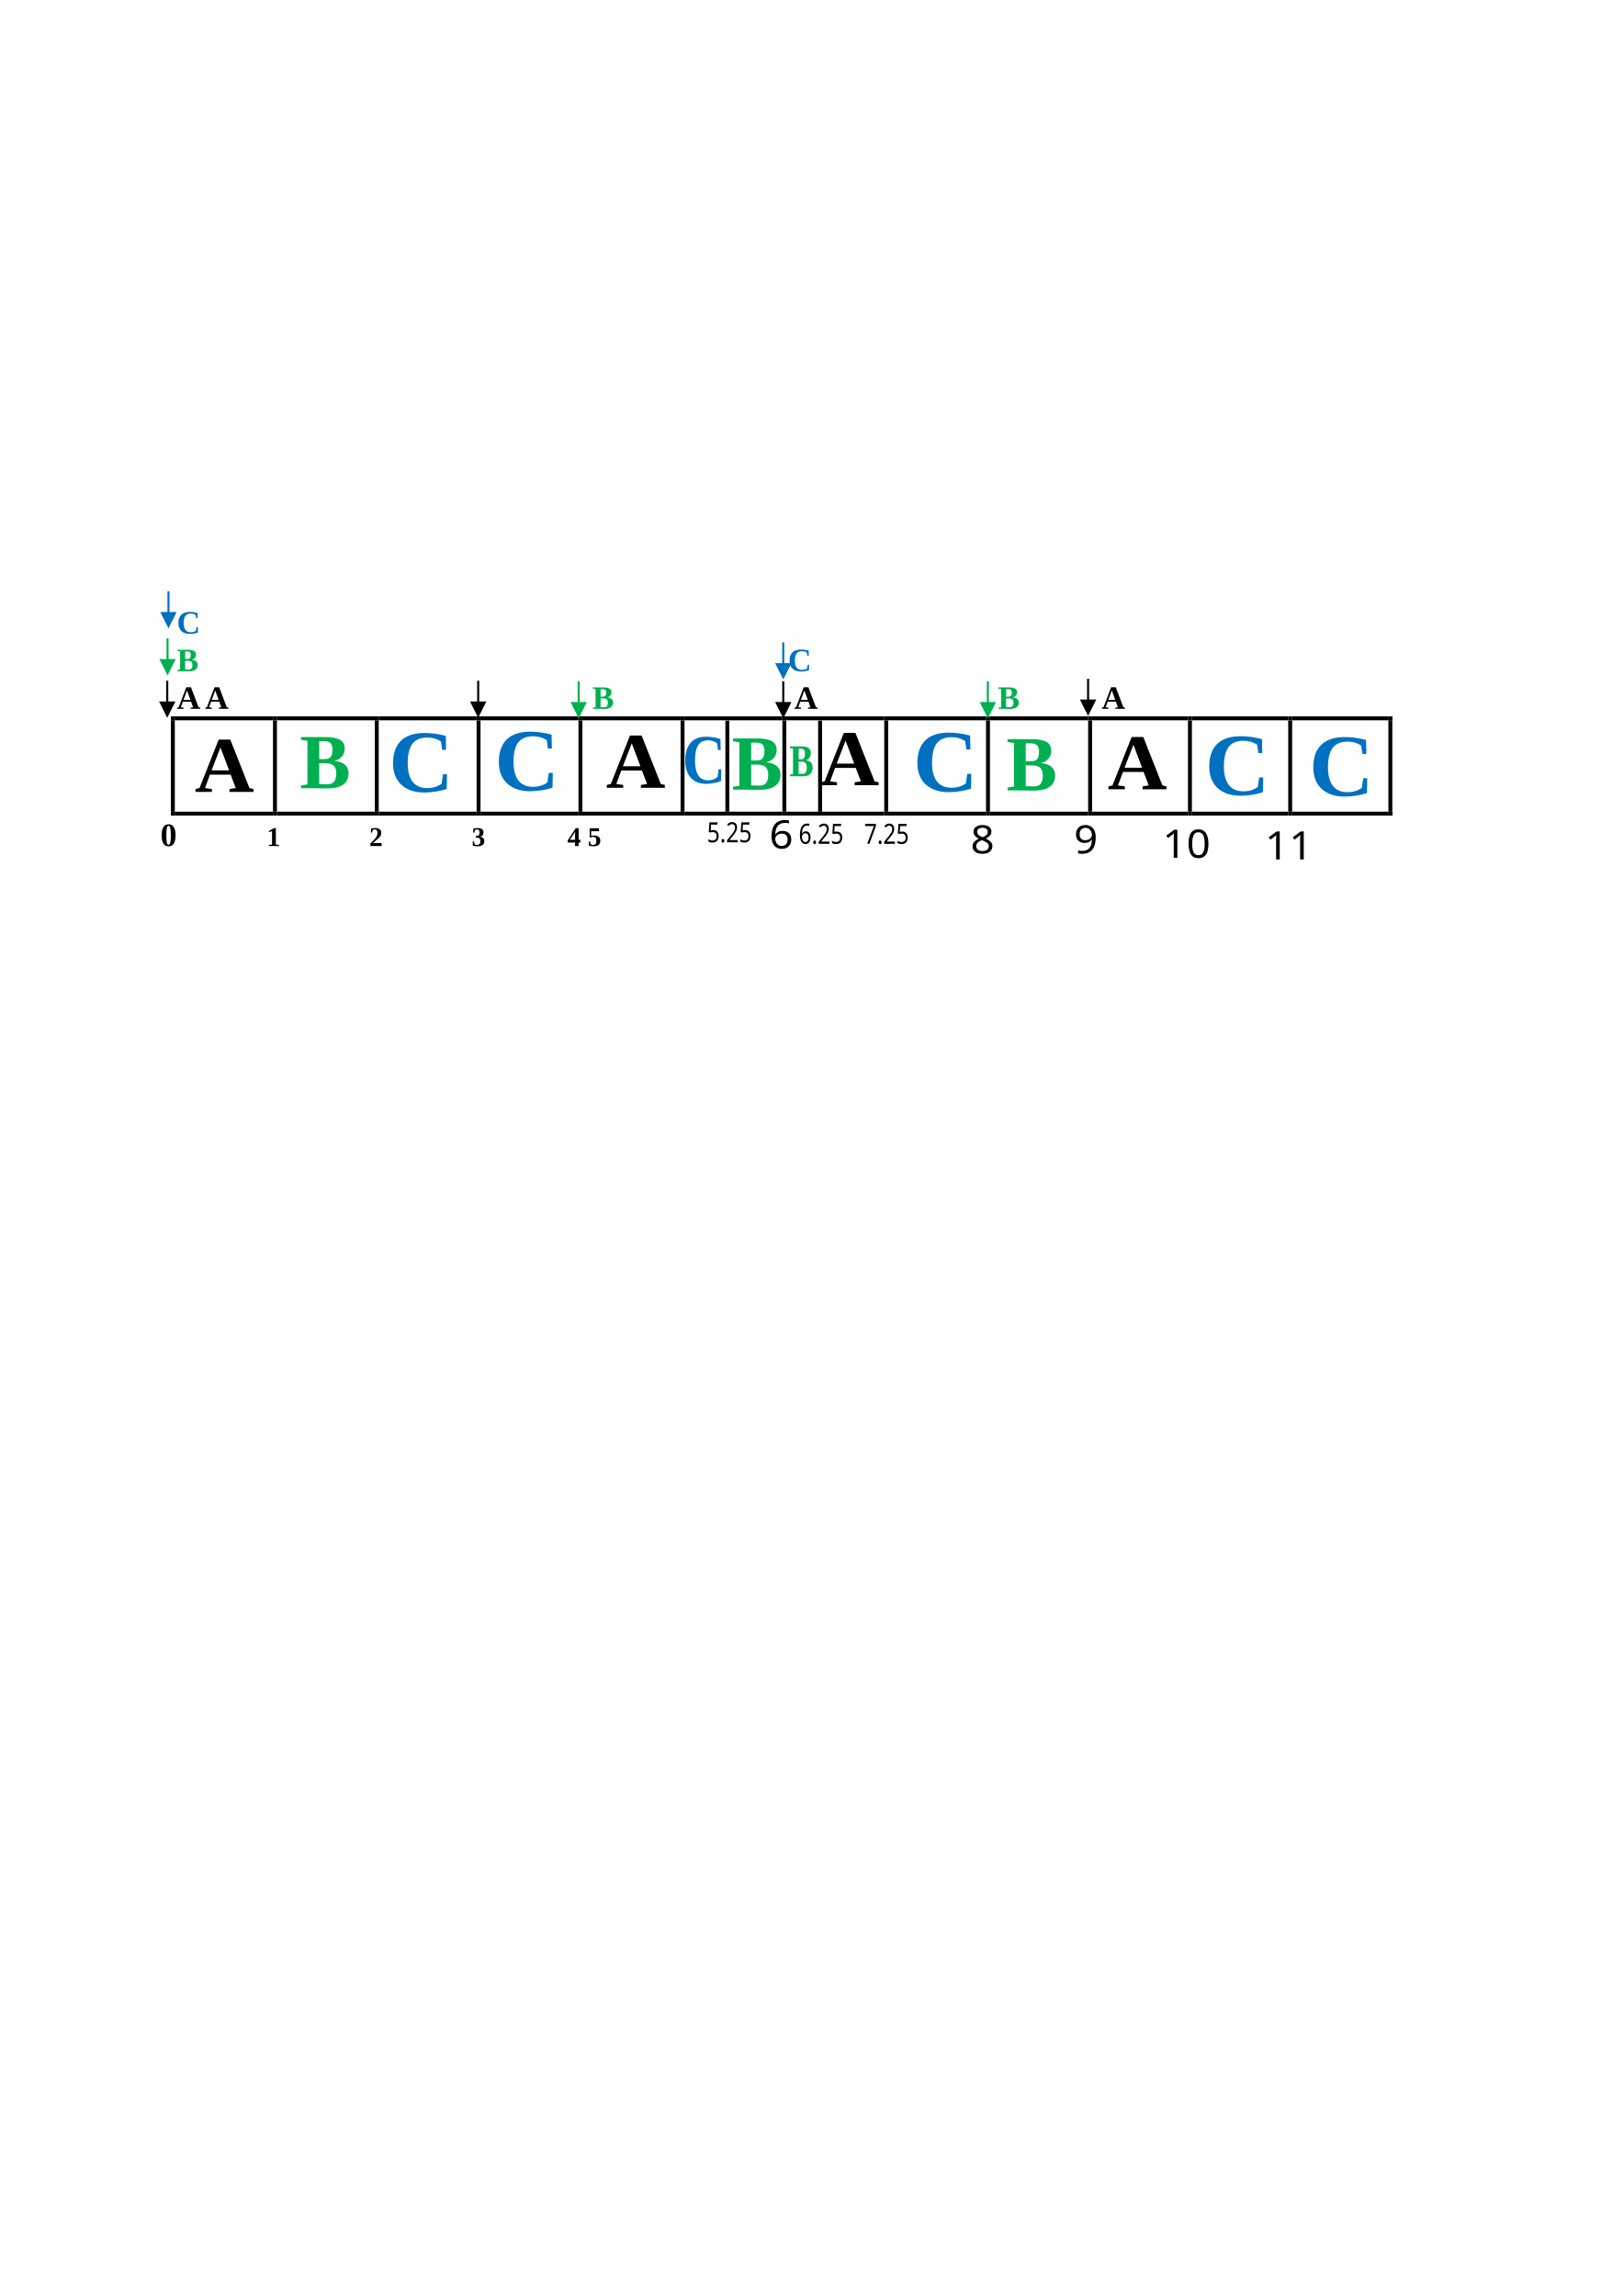
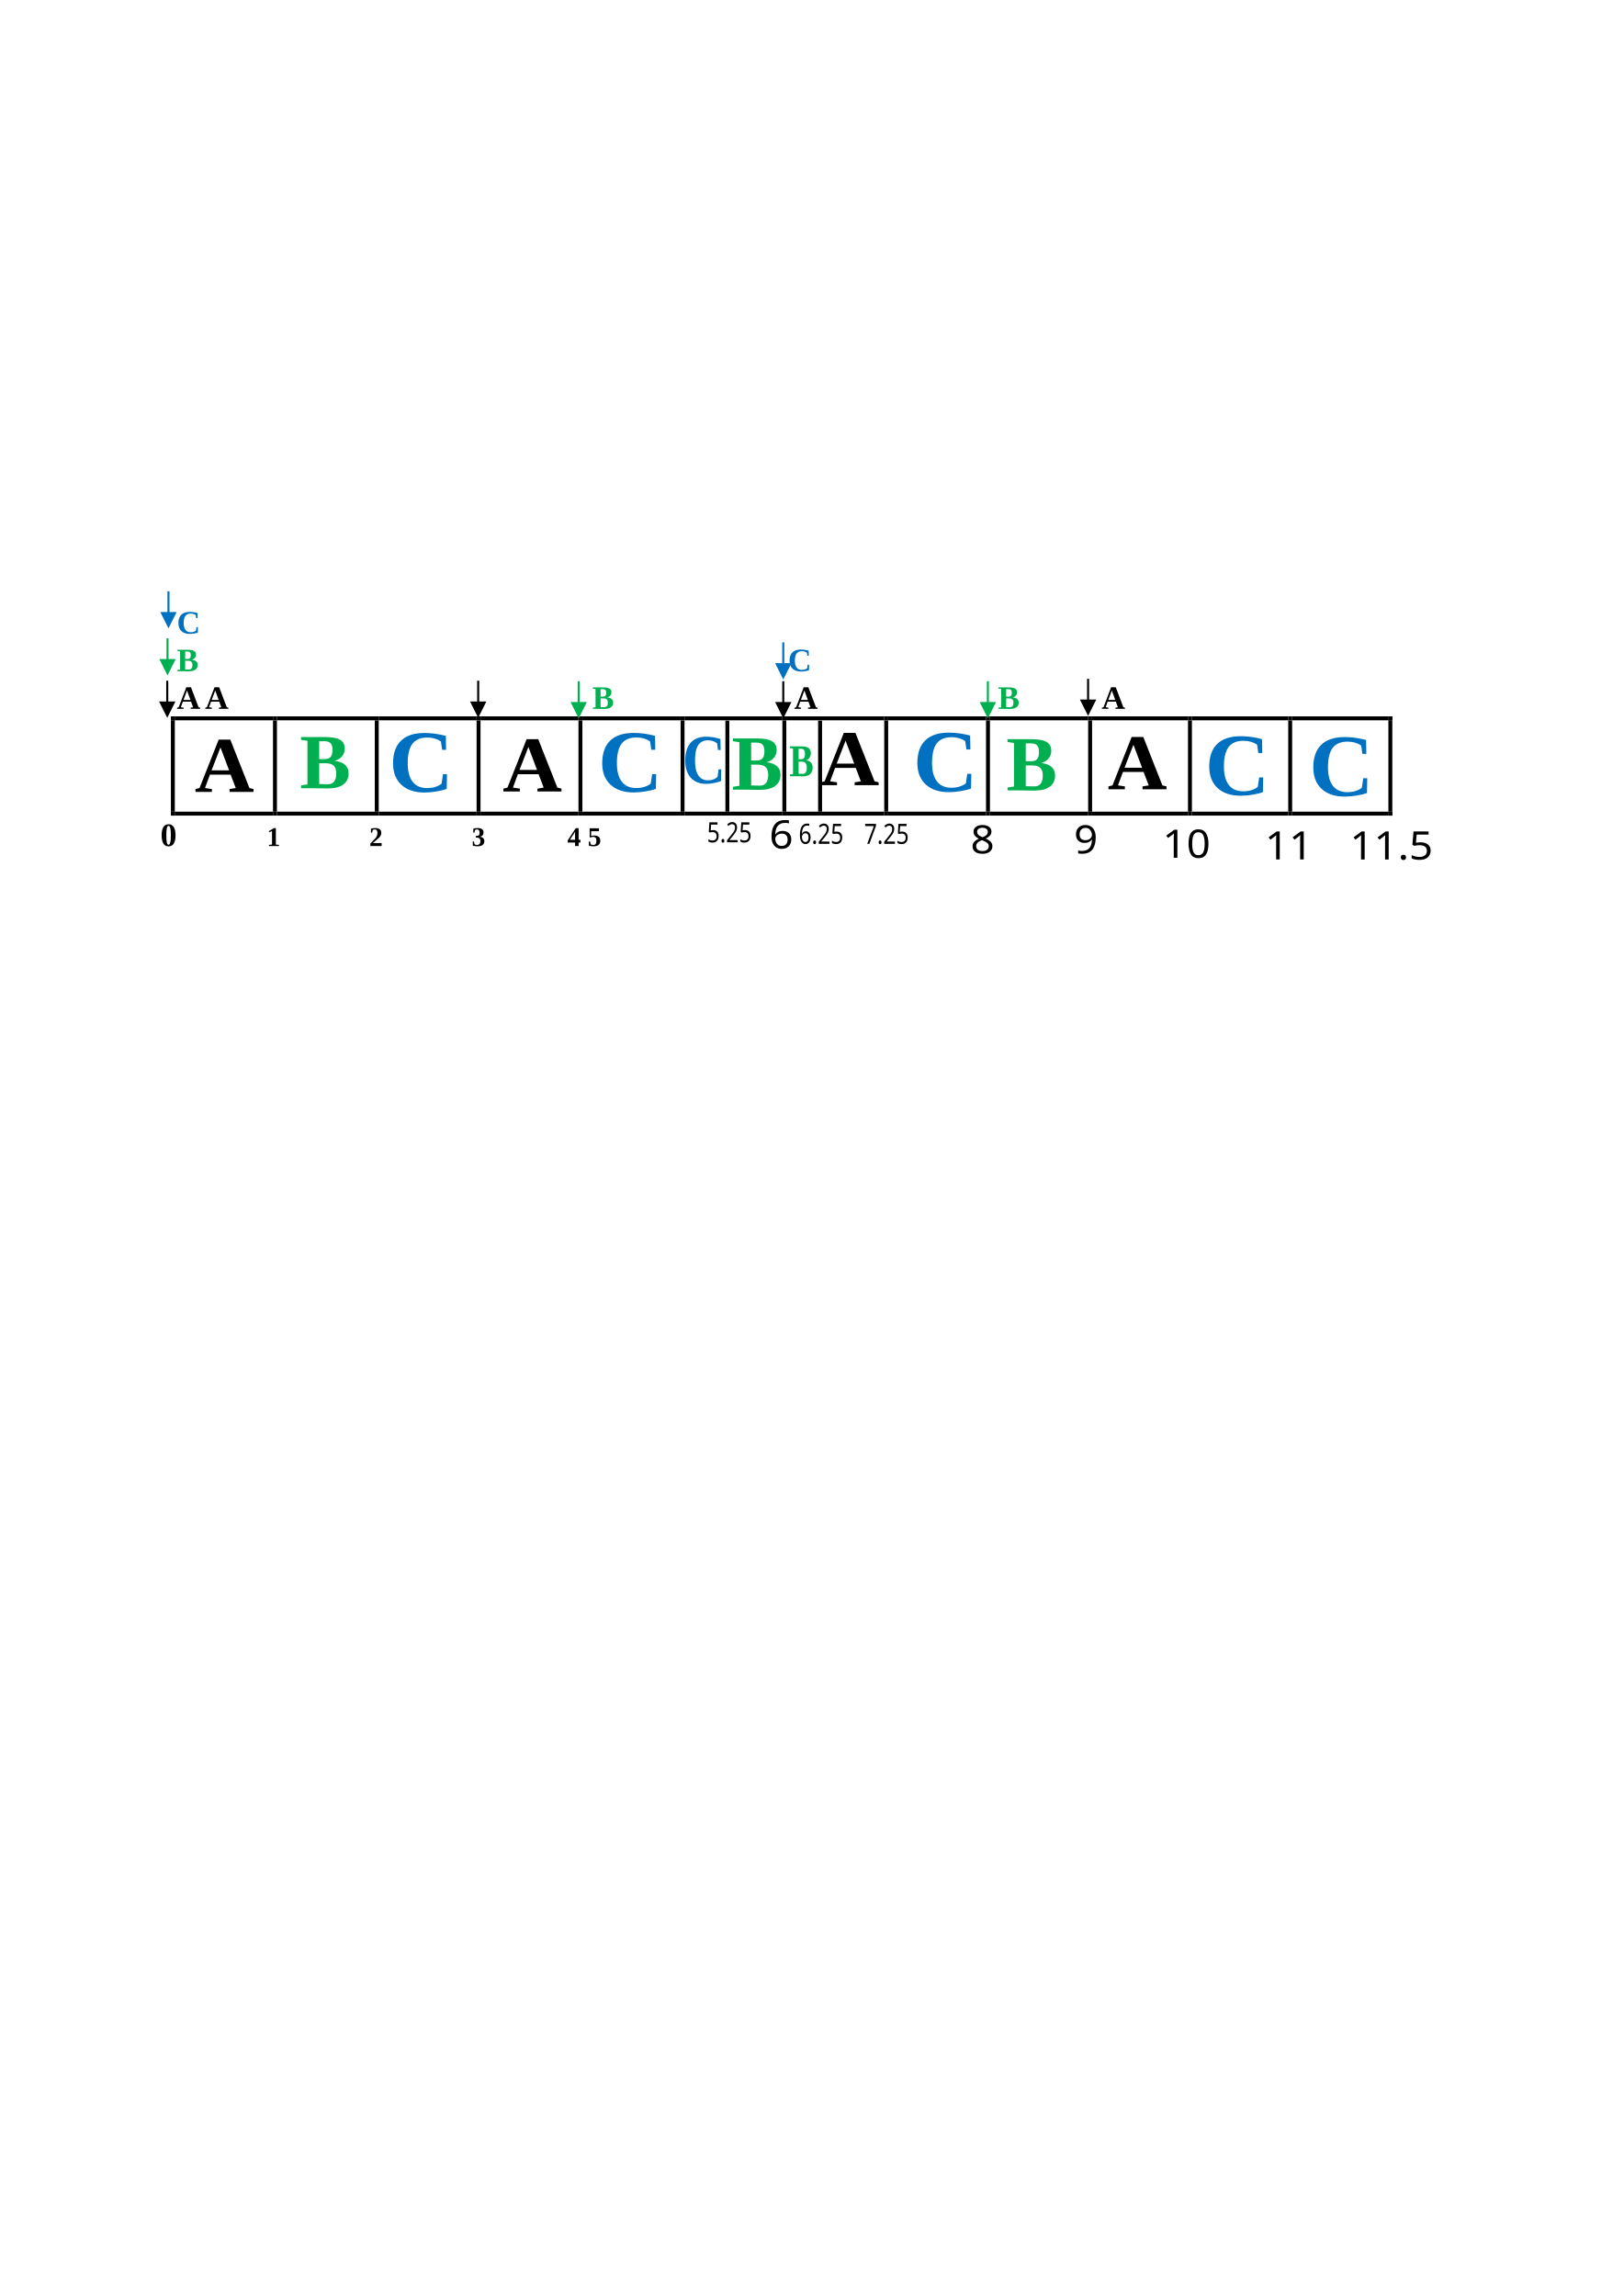
<svg xmlns="http://www.w3.org/2000/svg" version="1.1" id="svg2" xml:space="preserve" width="793.701" height="1122.52" viewBox="0 0 793.701 1122.52">
  <defs id="defs6">
    <clipPath clipPathUnits="userSpaceOnUse" id="clipPath92">
      <path d="M 0,0 H 467.76 V 113.387 H 0 Z" id="path90" />
    </clipPath>
    <clipPath clipPathUnits="userSpaceOnUse" id="clipPath100">
      <path d="M 0,0 H 595.32 V 255.12 H 0 Z" id="path98" />
    </clipPath>
    <clipPath clipPathUnits="userSpaceOnUse" id="clipPath104">
      <path d="m 79.23,94.005 h 35.88 v 33.51 H 79.23 Z" id="path102" style="clip-rule:evenodd" />
    </clipPath>
    <clipPath clipPathUnits="userSpaceOnUse" id="clipPath108">
      <path d="m 79.224,94.008 h 35.88 v 33.504 h -35.88 z" id="path106" style="clip-rule:evenodd" />
    </clipPath>
    <clipPath clipPathUnits="userSpaceOnUse" id="clipPath112">
      <path d="m 116.67,94.005 h 35.76 v 33.51 h -35.76 z" id="path110" style="clip-rule:evenodd" />
    </clipPath>
    <clipPath clipPathUnits="userSpaceOnUse" id="clipPath116">
      <path d="m 116.66,94.008 h 35.76 v 33.504 h -35.76 z" id="path114" style="clip-rule:evenodd" />
    </clipPath>
    <clipPath clipPathUnits="userSpaceOnUse" id="clipPath120">
      <path d="m 153.99,94.005 h 35.88 v 33.51 h -35.88 z" id="path118" style="clip-rule:evenodd" />
    </clipPath>
    <clipPath clipPathUnits="userSpaceOnUse" id="clipPath124">
      <path d="m 153.98,94.008 h 35.88 v 33.504 h -35.88 z" id="path122" style="clip-rule:evenodd" />
    </clipPath>
    <clipPath clipPathUnits="userSpaceOnUse" id="clipPath128">
      <path d="m 191.31,94.005 h 35.895 v 33.51 H 191.31 Z" id="path126" style="clip-rule:evenodd" />
    </clipPath>
    <clipPath clipPathUnits="userSpaceOnUse" id="clipPath132">
      <path d="m 191.3,94.008 h 35.904 v 33.504 H 191.3 Z" id="path130" style="clip-rule:evenodd" />
    </clipPath>
    <clipPath clipPathUnits="userSpaceOnUse" id="clipPath136">
      <path d="m 228.65,94.005 h 35.88 v 33.51 h -35.88 z" id="path134" style="clip-rule:evenodd" />
    </clipPath>
    <clipPath clipPathUnits="userSpaceOnUse" id="clipPath140">
      <path d="m 228.65,94.008 h 35.88 v 33.504 h -35.88 z" id="path138" style="clip-rule:evenodd" />
    </clipPath>
    <clipPath clipPathUnits="userSpaceOnUse" id="clipPath144">
      <path d="m 266.09,94.005 h 35.76 v 33.51 h -35.76 z" id="path142" style="clip-rule:evenodd" />
    </clipPath>
    <clipPath clipPathUnits="userSpaceOnUse" id="clipPath148">
      <path d="m 266.09,94.008 h 35.76 v 33.504 h -35.76 z" id="path146" style="clip-rule:evenodd" />
    </clipPath>
    <clipPath clipPathUnits="userSpaceOnUse" id="clipPath152">
      <path d="m 303.41,94.005 h 35.91 v 33.51 h -35.91 z" id="path150" style="clip-rule:evenodd" />
    </clipPath>
    <clipPath clipPathUnits="userSpaceOnUse" id="clipPath156">
      <path d="m 303.41,94.008 h 35.904 v 33.504 H 303.41 Z" id="path154" style="clip-rule:evenodd" />
    </clipPath>
    <clipPath clipPathUnits="userSpaceOnUse" id="clipPath160">
      <path d="m 340.76,94.005 h 35.88 v 33.51 h -35.88 z" id="path158" style="clip-rule:evenodd" />
    </clipPath>
    <clipPath clipPathUnits="userSpaceOnUse" id="clipPath164">
      <path d="m 340.75,94.008 h 35.88 v 33.504 h -35.88 z" id="path162" style="clip-rule:evenodd" />
    </clipPath>
    <clipPath clipPathUnits="userSpaceOnUse" id="clipPath168">
      <path d="m 378.08,94.005 h 35.88 v 33.51 h -35.88 z" id="path166" style="clip-rule:evenodd" />
    </clipPath>
    <clipPath clipPathUnits="userSpaceOnUse" id="clipPath172">
      <path d="m 378.07,94.008 h 35.88 v 33.504 h -35.88 z" id="path170" style="clip-rule:evenodd" />
    </clipPath>
    <clipPath clipPathUnits="userSpaceOnUse" id="clipPath176">
      <path d="m 415.52,94.005 h 35.16 v 33.51 h -35.16 z" id="path174" style="clip-rule:evenodd" />
    </clipPath>
    <clipPath clipPathUnits="userSpaceOnUse" id="clipPath180">
      <path d="m 415.51,94.008 h 35.16 v 33.504 h -35.16 z" id="path178" style="clip-rule:evenodd" />
    </clipPath>
    <clipPath clipPathUnits="userSpaceOnUse" id="clipPath184">
      <path d="m 452.12,94.005 h 35.295 v 33.51 H 452.12 Z" id="path182" style="clip-rule:evenodd" />
    </clipPath>
    <clipPath clipPathUnits="userSpaceOnUse" id="clipPath188">
      <path d="m 452.11,94.008 h 35.304 v 33.504 H 452.11 Z" id="path186" style="clip-rule:evenodd" />
    </clipPath>
    <clipPath clipPathUnits="userSpaceOnUse" id="clipPath192">
      <path d="m 488.85,94.005 h 35.28 v 33.51 h -35.28 z" id="path190" style="clip-rule:evenodd" />
    </clipPath>
    <clipPath clipPathUnits="userSpaceOnUse" id="clipPath196">
      <path d="m 488.86,94.008 h 35.28 v 33.504 h -35.28 z" id="path194" style="clip-rule:evenodd" />
    </clipPath>
    <clipPath clipPathUnits="userSpaceOnUse" id="clipPath546">
      <path d="M 0,0 H 467.76 V 113.387 H 0 Z" id="path544" />
    </clipPath>
    <clipPath clipPathUnits="userSpaceOnUse" id="clipPath554">
      <path d="M 0,0 H 595.32 V 255.12 H 0 Z" id="path552" />
    </clipPath>
    <clipPath clipPathUnits="userSpaceOnUse" id="clipPath558">
      <path d="m 79.23,94.005 h 35.88 v 33.51 H 79.23 Z" id="path556" style="clip-rule:evenodd" />
    </clipPath>
    <clipPath clipPathUnits="userSpaceOnUse" id="clipPath562">
      <path d="m 79.224,94.008 h 35.88 v 33.504 h -35.88 z" id="path560" style="clip-rule:evenodd" />
    </clipPath>
    <clipPath clipPathUnits="userSpaceOnUse" id="clipPath566">
      <path d="m 116.67,94.005 h 35.76 v 33.51 h -35.76 z" id="path564" style="clip-rule:evenodd" />
    </clipPath>
    <clipPath clipPathUnits="userSpaceOnUse" id="clipPath570">
      <path d="m 116.66,94.008 h 35.76 v 33.504 h -35.76 z" id="path568" style="clip-rule:evenodd" />
    </clipPath>
    <clipPath clipPathUnits="userSpaceOnUse" id="clipPath574">
      <path d="m 153.99,94.005 h 35.88 v 33.51 h -35.88 z" id="path572" style="clip-rule:evenodd" />
    </clipPath>
    <clipPath clipPathUnits="userSpaceOnUse" id="clipPath578">
      <path d="m 153.98,94.008 h 35.88 v 33.504 h -35.88 z" id="path576" style="clip-rule:evenodd" />
    </clipPath>
    <clipPath clipPathUnits="userSpaceOnUse" id="clipPath582">
      <path d="m 191.31,94.005 h 35.895 v 33.51 H 191.31 Z" id="path580" style="clip-rule:evenodd" />
    </clipPath>
    <clipPath clipPathUnits="userSpaceOnUse" id="clipPath586">
      <path d="m 191.3,94.008 h 35.904 v 33.504 H 191.3 Z" id="path584" style="clip-rule:evenodd" />
    </clipPath>
    <clipPath clipPathUnits="userSpaceOnUse" id="clipPath590">
      <path d="m 228.65,94.005 h 35.88 v 33.51 h -35.88 z" id="path588" style="clip-rule:evenodd" />
    </clipPath>
    <clipPath clipPathUnits="userSpaceOnUse" id="clipPath594">
      <path d="m 228.65,94.008 h 35.88 v 33.504 h -35.88 z" id="path592" style="clip-rule:evenodd" />
    </clipPath>
    <clipPath clipPathUnits="userSpaceOnUse" id="clipPath598">
      <path d="m 266.09,94.005 h 35.76 v 33.51 h -35.76 z" id="path596" style="clip-rule:evenodd" />
    </clipPath>
    <clipPath clipPathUnits="userSpaceOnUse" id="clipPath602">
      <path d="m 266.09,94.008 h 35.76 v 33.504 h -35.76 z" id="path600" style="clip-rule:evenodd" />
    </clipPath>
    <clipPath clipPathUnits="userSpaceOnUse" id="clipPath606">
      <path d="m 303.41,94.005 h 35.91 v 33.51 h -35.91 z" id="path604" style="clip-rule:evenodd" />
    </clipPath>
    <clipPath clipPathUnits="userSpaceOnUse" id="clipPath610">
      <path d="m 303.41,94.008 h 35.904 v 33.504 H 303.41 Z" id="path608" style="clip-rule:evenodd" />
    </clipPath>
    <clipPath clipPathUnits="userSpaceOnUse" id="clipPath614">
      <path d="m 340.76,94.005 h 35.88 v 33.51 h -35.88 z" id="path612" style="clip-rule:evenodd" />
    </clipPath>
    <clipPath clipPathUnits="userSpaceOnUse" id="clipPath618">
      <path d="m 340.75,94.008 h 35.88 v 33.504 h -35.88 z" id="path616" style="clip-rule:evenodd" />
    </clipPath>
    <clipPath clipPathUnits="userSpaceOnUse" id="clipPath622">
      <path d="m 378.08,94.005 h 35.88 v 33.51 h -35.88 z" id="path620" style="clip-rule:evenodd" />
    </clipPath>
    <clipPath clipPathUnits="userSpaceOnUse" id="clipPath626">
      <path d="m 378.07,94.008 h 35.88 v 33.504 h -35.88 z" id="path624" style="clip-rule:evenodd" />
    </clipPath>
    <clipPath clipPathUnits="userSpaceOnUse" id="clipPath630">
      <path d="m 415.52,94.005 h 35.16 v 33.51 h -35.16 z" id="path628" style="clip-rule:evenodd" />
    </clipPath>
    <clipPath clipPathUnits="userSpaceOnUse" id="clipPath634">
      <path d="m 415.51,94.008 h 35.16 v 33.504 h -35.16 z" id="path632" style="clip-rule:evenodd" />
    </clipPath>
    <clipPath clipPathUnits="userSpaceOnUse" id="clipPath638">
      <path d="m 452.12,94.005 h 35.295 v 33.51 H 452.12 Z" id="path636" style="clip-rule:evenodd" />
    </clipPath>
    <clipPath clipPathUnits="userSpaceOnUse" id="clipPath642">
      <path d="m 452.11,94.008 h 35.304 v 33.504 H 452.11 Z" id="path640" style="clip-rule:evenodd" />
    </clipPath>
    <clipPath clipPathUnits="userSpaceOnUse" id="clipPath646">
      <path d="m 488.85,94.005 h 35.28 v 33.51 h -35.28 z" id="path644" style="clip-rule:evenodd" />
    </clipPath>
    <clipPath clipPathUnits="userSpaceOnUse" id="clipPath650">
      <path d="m 488.86,94.008 h 35.28 v 33.504 h -35.28 z" id="path648" style="clip-rule:evenodd" />
    </clipPath>
  </defs>
  <g id="g10" transform="matrix(1.333333,0,0,-1.333333,0,1122.52)">
    <g clip-path="url(#clipPath100)" id="g524" transform="translate(-15.1349,450.2633)">
      <text transform="matrix(1,0,0,-1,79.944,159.31)" style="font-variant:normal;font-weight:bold;font-size:12px;font-family:'Times New Roman';-inkscape-font-specification:TimesNewRomanPS-BoldMT;writing-mode:lr-tb;fill:#0070c0;fill-opacity:1;fill-rule:nonzero;stroke:none" id="text200">
        <tspan x="0 8.64" y="0" id="tspan198">C </tspan>
      </text>
      <text transform="matrix(1,0,0,-1,79.944,145.51)" style="font-variant:normal;font-weight:bold;font-size:12px;font-family:'Times New Roman';-inkscape-font-specification:TimesNewRomanPS-BoldMT;writing-mode:lr-tb;fill:#00b050;fill-opacity:1;fill-rule:nonzero;stroke:none" id="text204">
        <tspan x="0" y="0" id="tspan202">B</tspan>
      </text>
      <text transform="matrix(1,0,0,-1,304.01,145.51)" style="font-variant:normal;font-weight:bold;font-size:12px;font-family:'Times New Roman';-inkscape-font-specification:TimesNewRomanPS-BoldMT;writing-mode:lr-tb;fill:#0070c0;fill-opacity:1;fill-rule:nonzero;stroke:none" id="text208">
        <tspan x="0" y="0" id="tspan206">C</tspan>
      </text>
      <text transform="matrix(1,0,0,-1,79.944,131.71)" style="font-variant:normal;font-weight:bold;font-size:12px;font-family:'Times New Roman';-inkscape-font-specification:TimesNewRomanPS-BoldMT;writing-mode:lr-tb;fill:#000000;fill-opacity:1;fill-rule:nonzero;stroke:none" id="text212">
        <tspan x="0 8.664 113.664 122.28" y="0" id="tspan210">A A </tspan>
      </text>
      <text transform="matrix(1,0,0,-1,232.25,131.71)" style="font-variant:normal;font-weight:bold;font-size:12px;font-family:'Times New Roman';-inkscape-font-specification:TimesNewRomanPS-BoldMT;writing-mode:lr-tb;fill:#00b050;fill-opacity:1;fill-rule:nonzero;stroke:none" id="text216">
        <tspan x="0" y="0" id="tspan214">B</tspan>
      </text>
      <text transform="matrix(1,0,0,-1,306.29,131.71)" style="font-variant:normal;font-weight:bold;font-size:12px;font-family:'Times New Roman';-inkscape-font-specification:TimesNewRomanPS-BoldMT;writing-mode:lr-tb;fill:#000000;fill-opacity:1;fill-rule:nonzero;stroke:none" id="text220">
        <tspan x="0 8.664" y="0" id="tspan218">A </tspan>
      </text>
      <text transform="matrix(1,0,0,-1,380.95,131.71)" style="font-variant:normal;font-weight:bold;font-size:12px;font-family:'Times New Roman';-inkscape-font-specification:TimesNewRomanPS-BoldMT;writing-mode:lr-tb;fill:#00b050;fill-opacity:1;fill-rule:nonzero;stroke:none" id="text224">
        <tspan x="0" y="0" id="tspan222">B</tspan>
      </text>
      <text transform="matrix(1,0,0,-1,418.99,131.71)" style="font-variant:normal;font-weight:bold;font-size:12px;font-family:'Times New Roman';-inkscape-font-specification:TimesNewRomanPS-BoldMT;writing-mode:lr-tb;fill:#000000;fill-opacity:1;fill-rule:nonzero;stroke:none" id="text228">
        <tspan x="0" y="0" id="tspan226">A</tspan>
      </text>
      <g id="g236">
        <g clip-path="url(#clipPath104)" id="g234">
          <g id="g232">
            <g clip-path="url(#clipPath108)" id="g230" />
          </g>
        </g>
      </g>
      <g id="g244">
        <g clip-path="url(#clipPath112)" id="g242">
          <g id="g240">
            <g clip-path="url(#clipPath116)" id="g238" />
          </g>
        </g>
      </g>
      <g id="g252">
        <g clip-path="url(#clipPath120)" id="g250">
          <g id="g248">
            <g clip-path="url(#clipPath124)" id="g246" />
          </g>
        </g>
      </g>
      <g id="g260">
        <g clip-path="url(#clipPath128)" id="g258">
          <g id="g256">
            <g clip-path="url(#clipPath132)" id="g254" />
          </g>
        </g>
      </g>
      <g id="g268">
        <g clip-path="url(#clipPath136)" id="g266">
          <g id="g264">
            <g clip-path="url(#clipPath140)" id="g262" />
          </g>
        </g>
      </g>
      <g id="g276">
        <g clip-path="url(#clipPath144)" id="g274">
          <g id="g272">
            <g clip-path="url(#clipPath148)" id="g270" />
          </g>
        </g>
      </g>
      <g id="g284">
        <g clip-path="url(#clipPath152)" id="g282">
          <g id="g280">
            <g clip-path="url(#clipPath156)" id="g278" />
          </g>
        </g>
      </g>
      <g id="g292">
        <g clip-path="url(#clipPath160)" id="g290">
          <g id="g288">
            <g clip-path="url(#clipPath164)" id="g286" />
          </g>
        </g>
      </g>
      <g id="g300">
        <g clip-path="url(#clipPath168)" id="g298">
          <g id="g296">
            <g clip-path="url(#clipPath172)" id="g294" />
          </g>
        </g>
      </g>
      <g id="g308">
        <g clip-path="url(#clipPath176)" id="g306">
          <g id="g304">
            <g clip-path="url(#clipPath180)" id="g302" />
          </g>
        </g>
      </g>
      <g id="g316">
        <g clip-path="url(#clipPath184)" id="g314">
          <g id="g312">
            <g clip-path="url(#clipPath188)" id="g310" />
          </g>
        </g>
      </g>
      <g id="g324">
        <g clip-path="url(#clipPath192)" id="g322">
          <g id="g320">
            <g clip-path="url(#clipPath196)" id="g318" />
          </g>
        </g>
      </g>
      <path d="m 77.784,127.39 h 1.44 v 1.56 h -1.44 z" style="fill:#000000;fill-opacity:1;fill-rule:evenodd;stroke:none" id="path326" />
      <path d="m 77.784,127.51 h 1.44 v 1.44 h -1.44 z" style="fill:#000000;fill-opacity:1;fill-rule:evenodd;stroke:none" id="path328" />
      <path d="m 79.224,127.51 h 36 v 1.44 h -36 z" style="fill:#000000;fill-opacity:1;fill-rule:evenodd;stroke:none" id="path330" />
      <path d="m 115.22,127.39 h 1.44 v 0.12 h -1.44 z" style="fill:#000000;fill-opacity:1;fill-rule:evenodd;stroke:none" id="path332" />
      <path d="m 115.22,127.51 h 1.44 v 1.44 h -1.44 z" style="fill:#000000;fill-opacity:1;fill-rule:evenodd;stroke:none" id="path334" />
      <path d="m 116.66,127.51 h 35.88 v 1.44 h -35.88 z" style="fill:#000000;fill-opacity:1;fill-rule:evenodd;stroke:none" id="path336" />
      <path d="m 152.54,127.39 h 1.44 v 0.12 h -1.44 z" style="fill:#000000;fill-opacity:1;fill-rule:evenodd;stroke:none" id="path338" />
      <path d="m 152.54,127.51 h 1.44 v 1.44 h -1.44 z" style="fill:#000000;fill-opacity:1;fill-rule:evenodd;stroke:none" id="path340" />
      <path d="m 153.98,127.51 h 35.88 v 1.44 h -35.88 z" style="fill:#000000;fill-opacity:1;fill-rule:evenodd;stroke:none" id="path342" />
      <path d="m 189.86,127.39 h 1.44 v 0.12 h -1.44 z" style="fill:#000000;fill-opacity:1;fill-rule:evenodd;stroke:none" id="path344" />
      <path d="m 189.86,127.51 h 1.44 v 1.44 h -1.44 z" style="fill:#000000;fill-opacity:1;fill-rule:evenodd;stroke:none" id="path346" />
      <path d="m 191.3,127.51 h 35.904 v 1.44 H 191.3 Z" style="fill:#000000;fill-opacity:1;fill-rule:evenodd;stroke:none" id="path348" />
      <path d="m 227.21,127.39 h 1.44 v 0.12 h -1.44 z" style="fill:#000000;fill-opacity:1;fill-rule:evenodd;stroke:none" id="path350" />
      <path d="m 227.21,127.51 h 1.44 v 1.44 h -1.44 z" style="fill:#000000;fill-opacity:1;fill-rule:evenodd;stroke:none" id="path352" />
      <path d="m 228.65,127.51 h 36 v 1.44 h -36 z" style="fill:#000000;fill-opacity:1;fill-rule:evenodd;stroke:none" id="path354" />
      <path d="m 264.65,127.39 h 1.44 v 0.12 h -1.44 z" style="fill:#000000;fill-opacity:1;fill-rule:evenodd;stroke:none" id="path356" />
      <path d="m 264.65,127.51 h 1.44 v 1.44 h -1.44 z" style="fill:#000000;fill-opacity:1;fill-rule:evenodd;stroke:none" id="path358" />
      <path d="m 266.09,127.51 h 35.88 v 1.44 h -35.88 z" style="fill:#000000;fill-opacity:1;fill-rule:evenodd;stroke:none" id="path360" />
      <path d="m 301.97,127.39 h 1.44 v 0.12 h -1.44 z" style="fill:#000000;fill-opacity:1;fill-rule:evenodd;stroke:none" id="path362" />
      <path d="m 301.97,127.51 h 1.44 v 1.44 h -1.44 z" style="fill:#000000;fill-opacity:1;fill-rule:evenodd;stroke:none" id="path364" />
      <path d="m 303.41,127.51 h 35.904 v 1.44 H 303.41 Z" style="fill:#000000;fill-opacity:1;fill-rule:evenodd;stroke:none" id="path366" />
      <path d="m 339.31,127.39 h 1.44 v 0.12 h -1.44 z" style="fill:#000000;fill-opacity:1;fill-rule:evenodd;stroke:none" id="path368" />
      <path d="m 339.31,127.51 h 1.44 v 1.44 h -1.44 z" style="fill:#000000;fill-opacity:1;fill-rule:evenodd;stroke:none" id="path370" />
      <path d="m 340.75,127.51 h 35.88 v 1.44 h -35.88 z" style="fill:#000000;fill-opacity:1;fill-rule:evenodd;stroke:none" id="path372" />
      <path d="m 376.63,127.39 h 1.44 v 0.12 h -1.44 z" style="fill:#000000;fill-opacity:1;fill-rule:evenodd;stroke:none" id="path374" />
      <path d="m 376.63,127.51 h 1.44 v 1.44 h -1.44 z" style="fill:#000000;fill-opacity:1;fill-rule:evenodd;stroke:none" id="path376" />
      <path d="m 378.07,127.51 h 36 v 1.44 h -36 z" style="fill:#000000;fill-opacity:1;fill-rule:evenodd;stroke:none" id="path378" />
      <path d="m 414.07,127.39 h 1.44 v 0.12 h -1.44 z" style="fill:#000000;fill-opacity:1;fill-rule:evenodd;stroke:none" id="path380" />
      <path d="m 414.07,127.51 h 1.44 v 1.44 h -1.44 z" style="fill:#000000;fill-opacity:1;fill-rule:evenodd;stroke:none" id="path382" />
      <path d="m 415.51,127.51 h 35.16 v 1.44 h -35.16 z" style="fill:#000000;fill-opacity:1;fill-rule:evenodd;stroke:none" id="path384" />
      <path d="m 450.67,127.39 h 1.44 v 0.12 h -1.44 z" style="fill:#000000;fill-opacity:1;fill-rule:evenodd;stroke:none" id="path386" />
      <path d="m 450.67,127.51 h 1.44 v 1.44 h -1.44 z" style="fill:#000000;fill-opacity:1;fill-rule:evenodd;stroke:none" id="path388" />
      <path d="m 452.11,127.51 h 35.304 v 1.44 H 452.11 Z" style="fill:#000000;fill-opacity:1;fill-rule:evenodd;stroke:none" id="path390" />
      <path d="m 487.42,127.39 h 1.44 v 0.12 h -1.44 z" style="fill:#000000;fill-opacity:1;fill-rule:evenodd;stroke:none" id="path392" />
      <path d="m 487.42,127.51 h 1.44 v 1.44 h -1.44 z" style="fill:#000000;fill-opacity:1;fill-rule:evenodd;stroke:none" id="path394" />
      <path d="m 488.86,127.51 h 35.28 v 1.44 h -35.28 z" style="fill:#000000;fill-opacity:1;fill-rule:evenodd;stroke:none" id="path396" />
      <path d="m 524.14,127.39 h 1.44 v 1.56 h -1.44 z" style="fill:#000000;fill-opacity:1;fill-rule:evenodd;stroke:none" id="path398" />
      <path d="m 524.14,127.51 h 1.44 v 1.44 h -1.44 z" style="fill:#000000;fill-opacity:1;fill-rule:evenodd;stroke:none" id="path400" />
      <path d="m 77.784,94.008 h 1.44 v 33.384 h -1.44 z" style="fill:#000000;fill-opacity:1;fill-rule:evenodd;stroke:none" id="path402" />
      <path d="m 77.784,92.568 h 1.44 v 1.44 h -1.44 z" style="fill:#000000;fill-opacity:1;fill-rule:evenodd;stroke:none" id="path404" />
      <path d="m 77.784,92.568 h 1.44 v 1.44 h -1.44 z" style="fill:#000000;fill-opacity:1;fill-rule:evenodd;stroke:none" id="path406" />
      <path d="m 79.224,92.568 h 36 v 1.44 h -36 z" style="fill:#000000;fill-opacity:1;fill-rule:evenodd;stroke:none" id="path408" />
      <path d="m 115.22,94.008 h 1.44 v 33.384 h -1.44 z" style="fill:#000000;fill-opacity:1;fill-rule:evenodd;stroke:none" id="path410" />
      <path d="m 115.22,92.568 h 1.44 v 1.44 h -1.44 z" style="fill:#000000;fill-opacity:1;fill-rule:evenodd;stroke:none" id="path412" />
      <path d="m 116.66,92.568 h 35.88 v 1.44 h -35.88 z" style="fill:#000000;fill-opacity:1;fill-rule:evenodd;stroke:none" id="path414" />
      <path d="m 152.54,94.008 h 1.44 v 33.384 h -1.44 z" style="fill:#000000;fill-opacity:1;fill-rule:evenodd;stroke:none" id="path416" />
      <path d="m 152.54,92.568 h 1.44 v 1.44 h -1.44 z" style="fill:#000000;fill-opacity:1;fill-rule:evenodd;stroke:none" id="path418" />
      <path d="m 153.98,92.568 h 35.88 v 1.44 h -35.88 z" style="fill:#000000;fill-opacity:1;fill-rule:evenodd;stroke:none" id="path420" />
      <path d="m 189.86,94.008 h 1.44 v 33.384 h -1.44 z" style="fill:#000000;fill-opacity:1;fill-rule:evenodd;stroke:none" id="path422" />
      <path d="m 189.86,92.568 h 1.44 v 1.44 h -1.44 z" style="fill:#000000;fill-opacity:1;fill-rule:evenodd;stroke:none" id="path424" />
      <path d="m 191.3,92.568 h 35.904 v 1.44 H 191.3 Z" style="fill:#000000;fill-opacity:1;fill-rule:evenodd;stroke:none" id="path426" />
      <path d="m 227.21,94.008 h 1.44 v 33.384 h -1.44 z" style="fill:#000000;fill-opacity:1;fill-rule:evenodd;stroke:none" id="path428" />
      <path d="m 227.21,92.568 h 1.44 v 1.44 h -1.44 z" style="fill:#000000;fill-opacity:1;fill-rule:evenodd;stroke:none" id="path430" />
      <path d="m 228.65,92.568 h 36 v 1.44 h -36 z" style="fill:#000000;fill-opacity:1;fill-rule:evenodd;stroke:none" id="path432" />
      <path d="m 264.65,94.008 h 1.44 v 33.384 h -1.44 z" style="fill:#000000;fill-opacity:1;fill-rule:evenodd;stroke:none" id="path434" />
      <path d="m 264.65,92.568 h 1.44 v 1.44 h -1.44 z" style="fill:#000000;fill-opacity:1;fill-rule:evenodd;stroke:none" id="path436" />
      <path d="m 266.09,92.568 h 35.88 v 1.44 h -35.88 z" style="fill:#000000;fill-opacity:1;fill-rule:evenodd;stroke:none" id="path438" />
      <path d="m 301.97,94.008 h 1.44 v 33.384 h -1.44 z" style="fill:#000000;fill-opacity:1;fill-rule:evenodd;stroke:none" id="path440" />
      <path d="m 301.97,92.568 h 1.44 v 1.44 h -1.44 z" style="fill:#000000;fill-opacity:1;fill-rule:evenodd;stroke:none" id="path442" />
      <path d="m 303.41,92.568 h 35.904 v 1.44 H 303.41 Z" style="fill:#000000;fill-opacity:1;fill-rule:evenodd;stroke:none" id="path444" />
      <path d="m 339.31,94.008 h 1.44 v 33.384 h -1.44 z" style="fill:#000000;fill-opacity:1;fill-rule:evenodd;stroke:none" id="path446" />
      <path d="m 339.31,92.568 h 1.44 v 1.44 h -1.44 z" style="fill:#000000;fill-opacity:1;fill-rule:evenodd;stroke:none" id="path448" />
      <path d="m 340.75,92.568 h 35.88 v 1.44 h -35.88 z" style="fill:#000000;fill-opacity:1;fill-rule:evenodd;stroke:none" id="path450" />
      <path d="m 376.63,94.008 h 1.44 v 33.384 h -1.44 z" style="fill:#000000;fill-opacity:1;fill-rule:evenodd;stroke:none" id="path452" />
      <path d="m 376.63,92.568 h 1.44 v 1.44 h -1.44 z" style="fill:#000000;fill-opacity:1;fill-rule:evenodd;stroke:none" id="path454" />
      <path d="m 378.07,92.568 h 36 v 1.44 h -36 z" style="fill:#000000;fill-opacity:1;fill-rule:evenodd;stroke:none" id="path456" />
      <path d="m 414.07,94.008 h 1.44 v 33.384 h -1.44 z" style="fill:#000000;fill-opacity:1;fill-rule:evenodd;stroke:none" id="path458" />
      <path d="m 414.07,92.568 h 1.44 v 1.44 h -1.44 z" style="fill:#000000;fill-opacity:1;fill-rule:evenodd;stroke:none" id="path460" />
      <path d="m 415.51,92.568 h 35.16 v 1.44 h -35.16 z" style="fill:#000000;fill-opacity:1;fill-rule:evenodd;stroke:none" id="path462" />
      <path d="m 450.67,94.008 h 1.44 v 33.384 h -1.44 z" style="fill:#000000;fill-opacity:1;fill-rule:evenodd;stroke:none" id="path464" />
      <path d="m 450.67,92.568 h 1.44 v 1.44 h -1.44 z" style="fill:#000000;fill-opacity:1;fill-rule:evenodd;stroke:none" id="path466" />
      <path d="m 452.11,92.568 h 35.304 v 1.44 H 452.11 Z" style="fill:#000000;fill-opacity:1;fill-rule:evenodd;stroke:none" id="path468" />
      <path d="m 487.42,94.008 h 1.44 v 33.384 h -1.44 z" style="fill:#000000;fill-opacity:1;fill-rule:evenodd;stroke:none" id="path470" />
      <path d="m 487.42,92.568 h 1.44 v 1.44 h -1.44 z" style="fill:#000000;fill-opacity:1;fill-rule:evenodd;stroke:none" id="path472" />
      <path d="m 488.86,92.568 h 35.28 v 1.44 h -35.28 z" style="fill:#000000;fill-opacity:1;fill-rule:evenodd;stroke:none" id="path474" />
      <path d="m 524.14,94.008 h 1.44 v 33.384 h -1.44 z" style="fill:#000000;fill-opacity:1;fill-rule:evenodd;stroke:none" id="path476" />
      <path d="m 524.14,92.568 h 1.44 v 1.44 h -1.44 z" style="fill:#000000;fill-opacity:1;fill-rule:evenodd;stroke:none" id="path478" />
      <path d="m 524.14,92.568 h 1.44 v 1.44 h -1.44 z" style="fill:#000000;fill-opacity:1;fill-rule:evenodd;stroke:none" id="path480" />
      <text transform="matrix(1,0,0,-1,73.944,81.408)" style="font-variant:normal;font-weight:bold;font-size:12px;font-family:'Times New Roman';-inkscape-font-specification:TimesNewRomanPS-BoldMT;writing-mode:lr-tb;fill:#000000;fill-opacity:1;fill-rule:nonzero;stroke:none" id="text484">
        <tspan x="0 6" y="0" id="tspan482">0 </tspan>
      </text>
      <text transform="matrix(1,0,0,-1,112.94,81.408)" style="font-variant:normal;font-weight:bold;font-size:9.96px;font-family:'Times New Roman';-inkscape-font-specification:TimesNewRomanPS-BoldMT;writing-mode:lr-tb;fill:#000000;fill-opacity:1;fill-rule:nonzero;stroke:none" id="text488">
        <tspan x="0" y="0" id="tspan486">1</tspan>
      </text>
      <text transform="matrix(1,0,0,-1,150.5,81.408)" style="font-variant:normal;font-weight:bold;font-size:9.96px;font-family:'Times New Roman';-inkscape-font-specification:TimesNewRomanPS-BoldMT;writing-mode:lr-tb;fill:#000000;fill-opacity:1;fill-rule:nonzero;stroke:none" id="text492">
        <tspan x="0" y="0" id="tspan490">2</tspan>
      </text>
      <text transform="matrix(1,0,0,-1,188.06,81.408)" style="font-variant:normal;font-weight:bold;font-size:9.96px;font-family:'Times New Roman';-inkscape-font-specification:TimesNewRomanPS-BoldMT;writing-mode:lr-tb;fill:#000000;fill-opacity:1;fill-rule:nonzero;stroke:none" id="text496">
        <tspan x="0" y="0" id="tspan494">3</tspan>
      </text>
      <text transform="matrix(1,0,0,-1,223.13,81.408)" style="font-variant:normal;font-weight:bold;font-size:9.96px;font-family:'Times New Roman';-inkscape-font-specification:TimesNewRomanPS-BoldMT;writing-mode:lr-tb;fill:#000000;fill-opacity:1;fill-rule:nonzero;stroke:none" id="text500">
        <tspan x="0 5.03 37.33 42.36" y="0" id="tspan498">4 5 </tspan>
      </text>
      <text transform="scale(1.034468,-0.9666801)" style="font-style:normal;font-variant:normal;font-weight:normal;font-stretch:normal;font-size:14.872px;font-family:sans-serif;-inkscape-font-specification:'sans-serif, Normal';font-variant-ligatures:normal;font-variant-caps:normal;font-variant-numeric:normal;font-feature-settings:normal;text-align:start;writing-mode:lr-tb;text-anchor:start;fill:#000000;fill-opacity:1;fill-rule:nonzero;stroke:none;stroke-width:0.496" id="text504" x="287.243" y="-83.293">
        <tspan id="tspan1194" x="287.243" y="-83.293" style="stroke-width:0.496">6</tspan>
      </text>
      <path d="m 414.42,142.72 v -8.6 h -0.75 v 8.6 z m 2.63,-7.6 -3,-6 -3,6 z" style="fill:#000000;fill-opacity:1;fill-rule:nonzero;stroke:none" id="path506" />
      <path d="m 76.825,142.02 v -8.6 h -0.75 v 8.6 z m 2.625,-7.6 -3,-6 -3,6 z" style="fill:#000000;fill-opacity:1;fill-rule:nonzero;stroke:none" id="path508" />
      <path d="m 190.82,142.02 v -8.6 h -0.75 v 8.6 z m 2.63,-7.6 -3,-6 -3,6 z" style="fill:#000000;fill-opacity:1;fill-rule:nonzero;stroke:none" id="path510" />
      <path d="m 76.925,157.57 v -8.6 h -0.75 v 8.6 z m 2.625,-7.6 -3,-6 -3,6 z" style="fill:#00b050;fill-opacity:1;fill-rule:nonzero;stroke:none" id="path512" />
      <path d="m 77.275,174.82 v -8.6 h -0.75 v 8.6 z m 2.625,-7.6 -3,-6 -3,6 z" style="fill:#0070c0;fill-opacity:1;fill-rule:nonzero;stroke:none" id="path514" />
      <path d="m 302.67,141.82 v -8.6 h -0.75 v 8.6 z m 2.63,-7.6 -3,-6 -3,6 z" style="fill:#000000;fill-opacity:1;fill-rule:nonzero;stroke:none" id="path516" />
      <path d="m 227.67,141.82 v -8.6 h -0.75 v 8.6 z m 2.63,-7.6 -3,-6 -3,6 z" style="fill:#00b050;fill-opacity:1;fill-rule:nonzero;stroke:none" id="path518" />
      <path d="m 377.67,141.82 v -8.6 h -0.75 v 8.6 z m 2.63,-7.6 -3,-6 -3,6 z" style="fill:#00b050;fill-opacity:1;fill-rule:nonzero;stroke:none" id="path520" />
      <path d="m 302.67,156.07 v -8.6 h -0.75 v 8.6 z m 2.63,-7.6 -3,-6 -3,6 z" style="fill:#0070c0;fill-opacity:1;fill-rule:nonzero;stroke:none" id="path522" />
      <text y="-103.213" x="84.874" style="font-variant:normal;font-weight:bold;font-size:29.591px;font-family:'Times New Roman';-inkscape-font-specification:TimesNewRomanPS-BoldMT;writing-mode:lr-tb;fill:#000000;fill-opacity:1;fill-rule:nonzero;stroke:none;stroke-width:2.466" id="text220-4" transform="scale(1.019301,-0.9810641)">
        <tspan style="stroke-width:2.466" x="84.874 106.239" y="-103.213" id="tspan218-8">A</tspan>
      </text>
      <text y="-101.404" x="126.502" style="font-variant:normal;font-weight:bold;font-size:28.333px;font-family:'Times New Roman';-inkscape-font-specification:TimesNewRomanPS-BoldMT;writing-mode:lr-tb;fill:#00b050;fill-opacity:1;fill-rule:nonzero;stroke:none;stroke-width:2.361" id="text204-7" transform="scale(0.9883195,-1.011818)">
        <tspan style="stroke-width:2.361" x="126.502" y="-101.404" id="tspan202-1">B</tspan>
      </text>
      <text y="-102.263" x="156.195" style="font-variant:normal;font-weight:bold;font-size:32.79px;font-family:'Times New Roman';-inkscape-font-specification:TimesNewRomanPS-BoldMT;writing-mode:lr-tb;fill:#0070c0;fill-opacity:1;fill-rule:nonzero;stroke:none;stroke-width:2.733" id="text200-0" transform="scale(1.009146,-0.9909374)">
        <tspan style="stroke-width:2.733" x="156.195 179.804" y="-102.263" id="tspan198-7">C</tspan>
      </text>
-       <text y="-102.74" x="194.627" style="font-variant:normal;font-weight:bold;font-size:32.79px;font-family:'Times New Roman';-inkscape-font-specification:TimesNewRomanPS-BoldMT;writing-mode:lr-tb;fill:#0070c0;fill-opacity:1;fill-rule:nonzero;stroke:none;stroke-width:2.733" id="text200-0-1" transform="scale(1.009146,-0.9909374)">
-         <tspan style="stroke-width:2.733" x="194.627 218.236" y="-102.74" id="tspan198-7-3">C</tspan>
+       <text y="-102.29" x="232.186" style="font-variant:normal;font-weight:bold;font-size:32.79px;font-family:'Times New Roman';-inkscape-font-specification:TimesNewRomanPS-BoldMT;writing-mode:lr-tb;fill:#0070c0;fill-opacity:1;fill-rule:nonzero;stroke:none;stroke-width:2.733" id="text200-0-1" transform="scale(1.009146,-0.9909374)">
+         <tspan style="stroke-width:2.733" x="232.186 255.795" y="-102.29" id="tspan198-7-3">C</tspan>
      </text>
      <text y="-96.771" x="286.347" style="font-variant:normal;font-weight:bold;font-size:23.837px;font-family:'Times New Roman';-inkscape-font-specification:TimesNewRomanPS-BoldMT;writing-mode:lr-tb;fill:#0070c0;fill-opacity:1;fill-rule:nonzero;stroke:none;stroke-width:1.986" id="text200-0-1-3" transform="scale(0.9264087,-1.079437)">
        <tspan style="stroke-width:1.986" x="286.347 303.509" y="-96.771" id="tspan198-7-3-0">C</tspan>
      </text>
-       <text y="-104.74" x="232.816" style="font-variant:normal;font-weight:bold;font-size:29.591px;font-family:'Times New Roman';-inkscape-font-specification:TimesNewRomanPS-BoldMT;writing-mode:lr-tb;fill:#000000;fill-opacity:1;fill-rule:nonzero;stroke:none;stroke-width:2.466" id="text220-4-5" transform="scale(1.019301,-0.9810641)">
-         <tspan style="stroke-width:2.466" x="232.816 254.181" y="-104.74" id="tspan218-8-9">A</tspan>
+       <text y="-103.376" x="195.631" style="font-variant:normal;font-weight:bold;font-size:29.591px;font-family:'Times New Roman';-inkscape-font-specification:TimesNewRomanPS-BoldMT;writing-mode:lr-tb;fill:#000000;fill-opacity:1;fill-rule:nonzero;stroke:none;stroke-width:2.466" id="text220-4-5" transform="scale(1.019301,-0.9810641)">
+         <tspan style="stroke-width:2.466" x="195.631 216.996" y="-103.376" id="tspan218-8-9">A</tspan>
      </text>
      <text y="-100.899" x="286.733" style="font-variant:normal;font-weight:bold;font-size:28.333px;font-family:'Times New Roman';-inkscape-font-specification:TimesNewRomanPS-BoldMT;writing-mode:lr-tb;fill:#00b050;fill-opacity:1;fill-rule:nonzero;stroke:none;stroke-width:2.361" id="text204-7-9" transform="scale(0.9883195,-1.011818)">
        <tspan style="stroke-width:2.361" x="286.733" y="-100.899" id="tspan202-1-7">B</tspan>
      </text>
      <text y="-105.727" x="309.715" style="font-variant:normal;font-weight:bold;font-size:29.591px;font-family:'Times New Roman';-inkscape-font-specification:TimesNewRomanPS-BoldMT;writing-mode:lr-tb;fill:#000000;fill-opacity:1;fill-rule:nonzero;stroke:none;stroke-width:2.466" id="text220-4-5-4" transform="scale(1.019301,-0.9810641)">
        <tspan style="stroke-width:2.466" x="309.715 331.08" y="-105.727" id="tspan218-8-9-8">A</tspan>
      </text>
      <text y="-100.625" x="388.591" style="font-variant:normal;font-weight:bold;font-size:28.333px;font-family:'Times New Roman';-inkscape-font-specification:TimesNewRomanPS-BoldMT;writing-mode:lr-tb;fill:#00b050;fill-opacity:1;fill-rule:nonzero;stroke:none;stroke-width:2.361" id="text204-7-9-2" transform="scale(0.9883196,-1.011818)">
        <tspan style="stroke-width:2.361" x="388.591" y="-100.625" id="tspan202-1-7-1">B</tspan>
      </text>
      <text y="-102.392" x="346.675" style="font-variant:normal;font-weight:bold;font-size:32.79px;font-family:'Times New Roman';-inkscape-font-specification:TimesNewRomanPS-BoldMT;writing-mode:lr-tb;fill:#0070c0;fill-opacity:1;fill-rule:nonzero;stroke:none;stroke-width:2.733" id="text200-0-3" transform="scale(1.009146,-0.9909374)">
        <tspan style="stroke-width:2.733" x="346.675 370.283" y="-102.392" id="tspan198-7-0">C</tspan>
      </text>
      <text y="-101.069" x="452.713" style="font-variant:normal;font-weight:bold;font-size:32.79px;font-family:'Times New Roman';-inkscape-font-specification:TimesNewRomanPS-BoldMT;writing-mode:lr-tb;fill:#0070c0;fill-opacity:1;fill-rule:nonzero;stroke:none;stroke-width:2.733" id="text200-0-1-1" transform="scale(1.009146,-0.9909374)">
        <tspan style="stroke-width:2.733" x="452.713 476.322" y="-101.069" id="tspan198-7-3-4">C</tspan>
      </text>
      <text y="-100.751" x="490.52" style="font-variant:normal;font-weight:bold;font-size:32.79px;font-family:'Times New Roman';-inkscape-font-specification:TimesNewRomanPS-BoldMT;writing-mode:lr-tb;fill:#0070c0;fill-opacity:1;fill-rule:nonzero;stroke:none;stroke-width:2.733" id="text200-0-1-3-3" transform="scale(1.009146,-0.9909374)">
        <tspan style="stroke-width:2.733" x="490.52 514.129" y="-100.751" id="tspan198-7-3-0-8">C</tspan>
      </text>
      <text y="-104.201" x="413.251" style="font-variant:normal;font-weight:bold;font-size:29.591px;font-family:'Times New Roman';-inkscape-font-specification:TimesNewRomanPS-BoldMT;writing-mode:lr-tb;fill:#000000;fill-opacity:1;fill-rule:nonzero;stroke:none;stroke-width:2.466" id="text220-4-5-4-2" transform="scale(1.019301,-0.9810641)">
        <tspan style="stroke-width:2.466" x="413.251 434.615" y="-104.201" id="tspan218-8-9-8-5">A</tspan>
      </text>
      <path d="m 281.073,94.007 h 1.44 v 33.384 h -1.44 z" style="fill:#000000;fill-opacity:1;fill-rule:evenodd;stroke:none;stroke-width:1" id="path434-6" />
      <text xml:space="preserve" style="font-style:normal;font-weight:normal;font-size:9.213px;line-height:125%;font-family:sans-serif;letter-spacing:0px;word-spacing:0px;fill:#000000;fill-opacity:1;stroke:none;stroke-width:0.23px;stroke-linecap:butt;stroke-linejoin:miter;stroke-opacity:1" x="305.178" y="-74.405" id="text1139" transform="scale(0.8989072,-1.112462)">
        <tspan id="tspan1137" x="305.178" y="-74.405" style="stroke-width:0.23px">5.25</tspan>
      </text>
      <path d="m 315.074,94.007 h 1.44 v 33.384 h -1.44 z" style="fill:#000000;fill-opacity:1;fill-rule:evenodd;stroke:none;stroke-width:1" id="path434-6-4" />
      <text y="-95.82" x="340.055" style="font-variant:normal;font-weight:bold;font-size:14.966px;font-family:'Times New Roman';-inkscape-font-specification:TimesNewRomanPS-BoldMT;writing-mode:lr-tb;fill:#00b050;fill-opacity:1;fill-rule:nonzero;stroke:none;stroke-width:1.247" id="text204-7-9-27" transform="scale(0.8954648,-1.116739)">
        <tspan style="stroke-width:1.247" x="340.055" y="-95.82" id="tspan202-1-7-7">B</tspan>
      </text>
      <text xml:space="preserve" style="font-style:normal;font-variant:normal;font-weight:normal;font-stretch:normal;font-size:9.213px;line-height:125%;font-family:sans-serif;-inkscape-font-specification:'sans-serif, Normal';font-variant-ligatures:normal;font-variant-caps:normal;font-variant-numeric:normal;font-feature-settings:normal;text-align:start;letter-spacing:0px;word-spacing:0px;writing-mode:lr-tb;text-anchor:start;fill:#000000;fill-opacity:1;stroke:none;stroke-width:0.23px;stroke-linecap:butt;stroke-linejoin:miter;stroke-opacity:1" x="342.58" y="-73.908" id="text1139-5" transform="scale(0.8989072,-1.112462)">
        <tspan id="tspan1192" x="342.58" y="-73.908">6.25</tspan>
      </text>
      <text xml:space="preserve" style="font-style:normal;font-variant:normal;font-weight:normal;font-stretch:normal;font-size:9.213px;line-height:125%;font-family:sans-serif;-inkscape-font-specification:'sans-serif, Normal';font-variant-ligatures:normal;font-variant-caps:normal;font-variant-numeric:normal;font-feature-settings:normal;text-align:start;letter-spacing:0px;word-spacing:0px;writing-mode:lr-tb;text-anchor:start;fill:#000000;fill-opacity:1;stroke:none;stroke-width:0.23px;stroke-linecap:butt;stroke-linejoin:miter;stroke-opacity:1" x="369.278" y="-73.908" id="text1139-5-4" transform="scale(0.8989072,-1.112462)">
        <tspan id="tspan1214" x="369.278" y="-73.908">7.25</tspan>
      </text>
      <text transform="scale(1.034468,-0.9666801)" style="font-style:normal;font-variant:normal;font-weight:normal;font-stretch:normal;font-size:14.872px;font-family:sans-serif;-inkscape-font-specification:'sans-serif, Normal';font-variant-ligatures:normal;font-variant-caps:normal;font-variant-numeric:normal;font-feature-settings:normal;text-align:start;writing-mode:lr-tb;text-anchor:start;fill:#000000;fill-opacity:1;fill-rule:nonzero;stroke:none;stroke-width:0.496" id="text504-6" x="358.575" y="-81.424">
        <tspan id="tspan1234" x="358.575" y="-81.424">8</tspan>
      </text>
      <text transform="scale(1.034468,-0.9666801)" style="font-style:normal;font-variant:normal;font-weight:normal;font-stretch:normal;font-size:14.872px;font-family:sans-serif;-inkscape-font-specification:'sans-serif, Normal';font-variant-ligatures:normal;font-variant-caps:normal;font-variant-numeric:normal;font-feature-settings:normal;text-align:start;writing-mode:lr-tb;text-anchor:start;fill:#000000;fill-opacity:1;fill-rule:nonzero;stroke:none;stroke-width:0.496" id="text504-7" x="395.215" y="-81.424">
        <tspan id="tspan1244" x="395.215" y="-81.424">9</tspan>
      </text>
      <text transform="scale(1.034468,-0.9666801)" style="font-style:normal;font-variant:normal;font-weight:normal;font-stretch:normal;font-size:14.872px;font-family:sans-serif;-inkscape-font-specification:'sans-serif, Normal';font-variant-ligatures:normal;font-variant-caps:normal;font-variant-numeric:normal;font-feature-settings:normal;text-align:start;writing-mode:lr-tb;text-anchor:start;fill:#000000;fill-opacity:1;fill-rule:nonzero;stroke:none;stroke-width:0.496" id="text504-9" x="426.609" y="-79.765">
        <tspan id="tspan1254" x="426.609" y="-79.765">10</tspan>
      </text>
      <text transform="scale(1.034468,-0.9666801)" style="font-style:normal;font-variant:normal;font-weight:normal;font-stretch:normal;font-size:14.872px;font-family:sans-serif;-inkscape-font-specification:'sans-serif, Normal';font-variant-ligatures:normal;font-variant-caps:normal;font-variant-numeric:normal;font-feature-settings:normal;text-align:start;writing-mode:lr-tb;text-anchor:start;fill:#000000;fill-opacity:1;fill-rule:nonzero;stroke:none;stroke-width:0.496" id="text504-4" x="462.891" y="-79.118">
        <tspan id="tspan1264" x="462.891" y="-79.118">11</tspan>
      </text>
+       <text transform="scale(1.034468,-0.9666801)" style="font-style:normal;font-variant:normal;font-weight:normal;font-stretch:normal;font-size:14.872px;font-family:sans-serif;-inkscape-font-specification:'sans-serif, Normal';font-variant-ligatures:normal;font-variant-caps:normal;font-variant-numeric:normal;font-feature-settings:normal;text-align:start;writing-mode:lr-tb;text-anchor:start;fill:#000000;fill-opacity:1;fill-rule:nonzero;stroke:none;stroke-width:0.496" id="text504-4-8" x="492.992" y="-79.111">
+         <tspan id="tspan1142" x="492.992" y="-79.111">11.5</tspan>
+       </text>
    </g>
  </g>
</svg>
